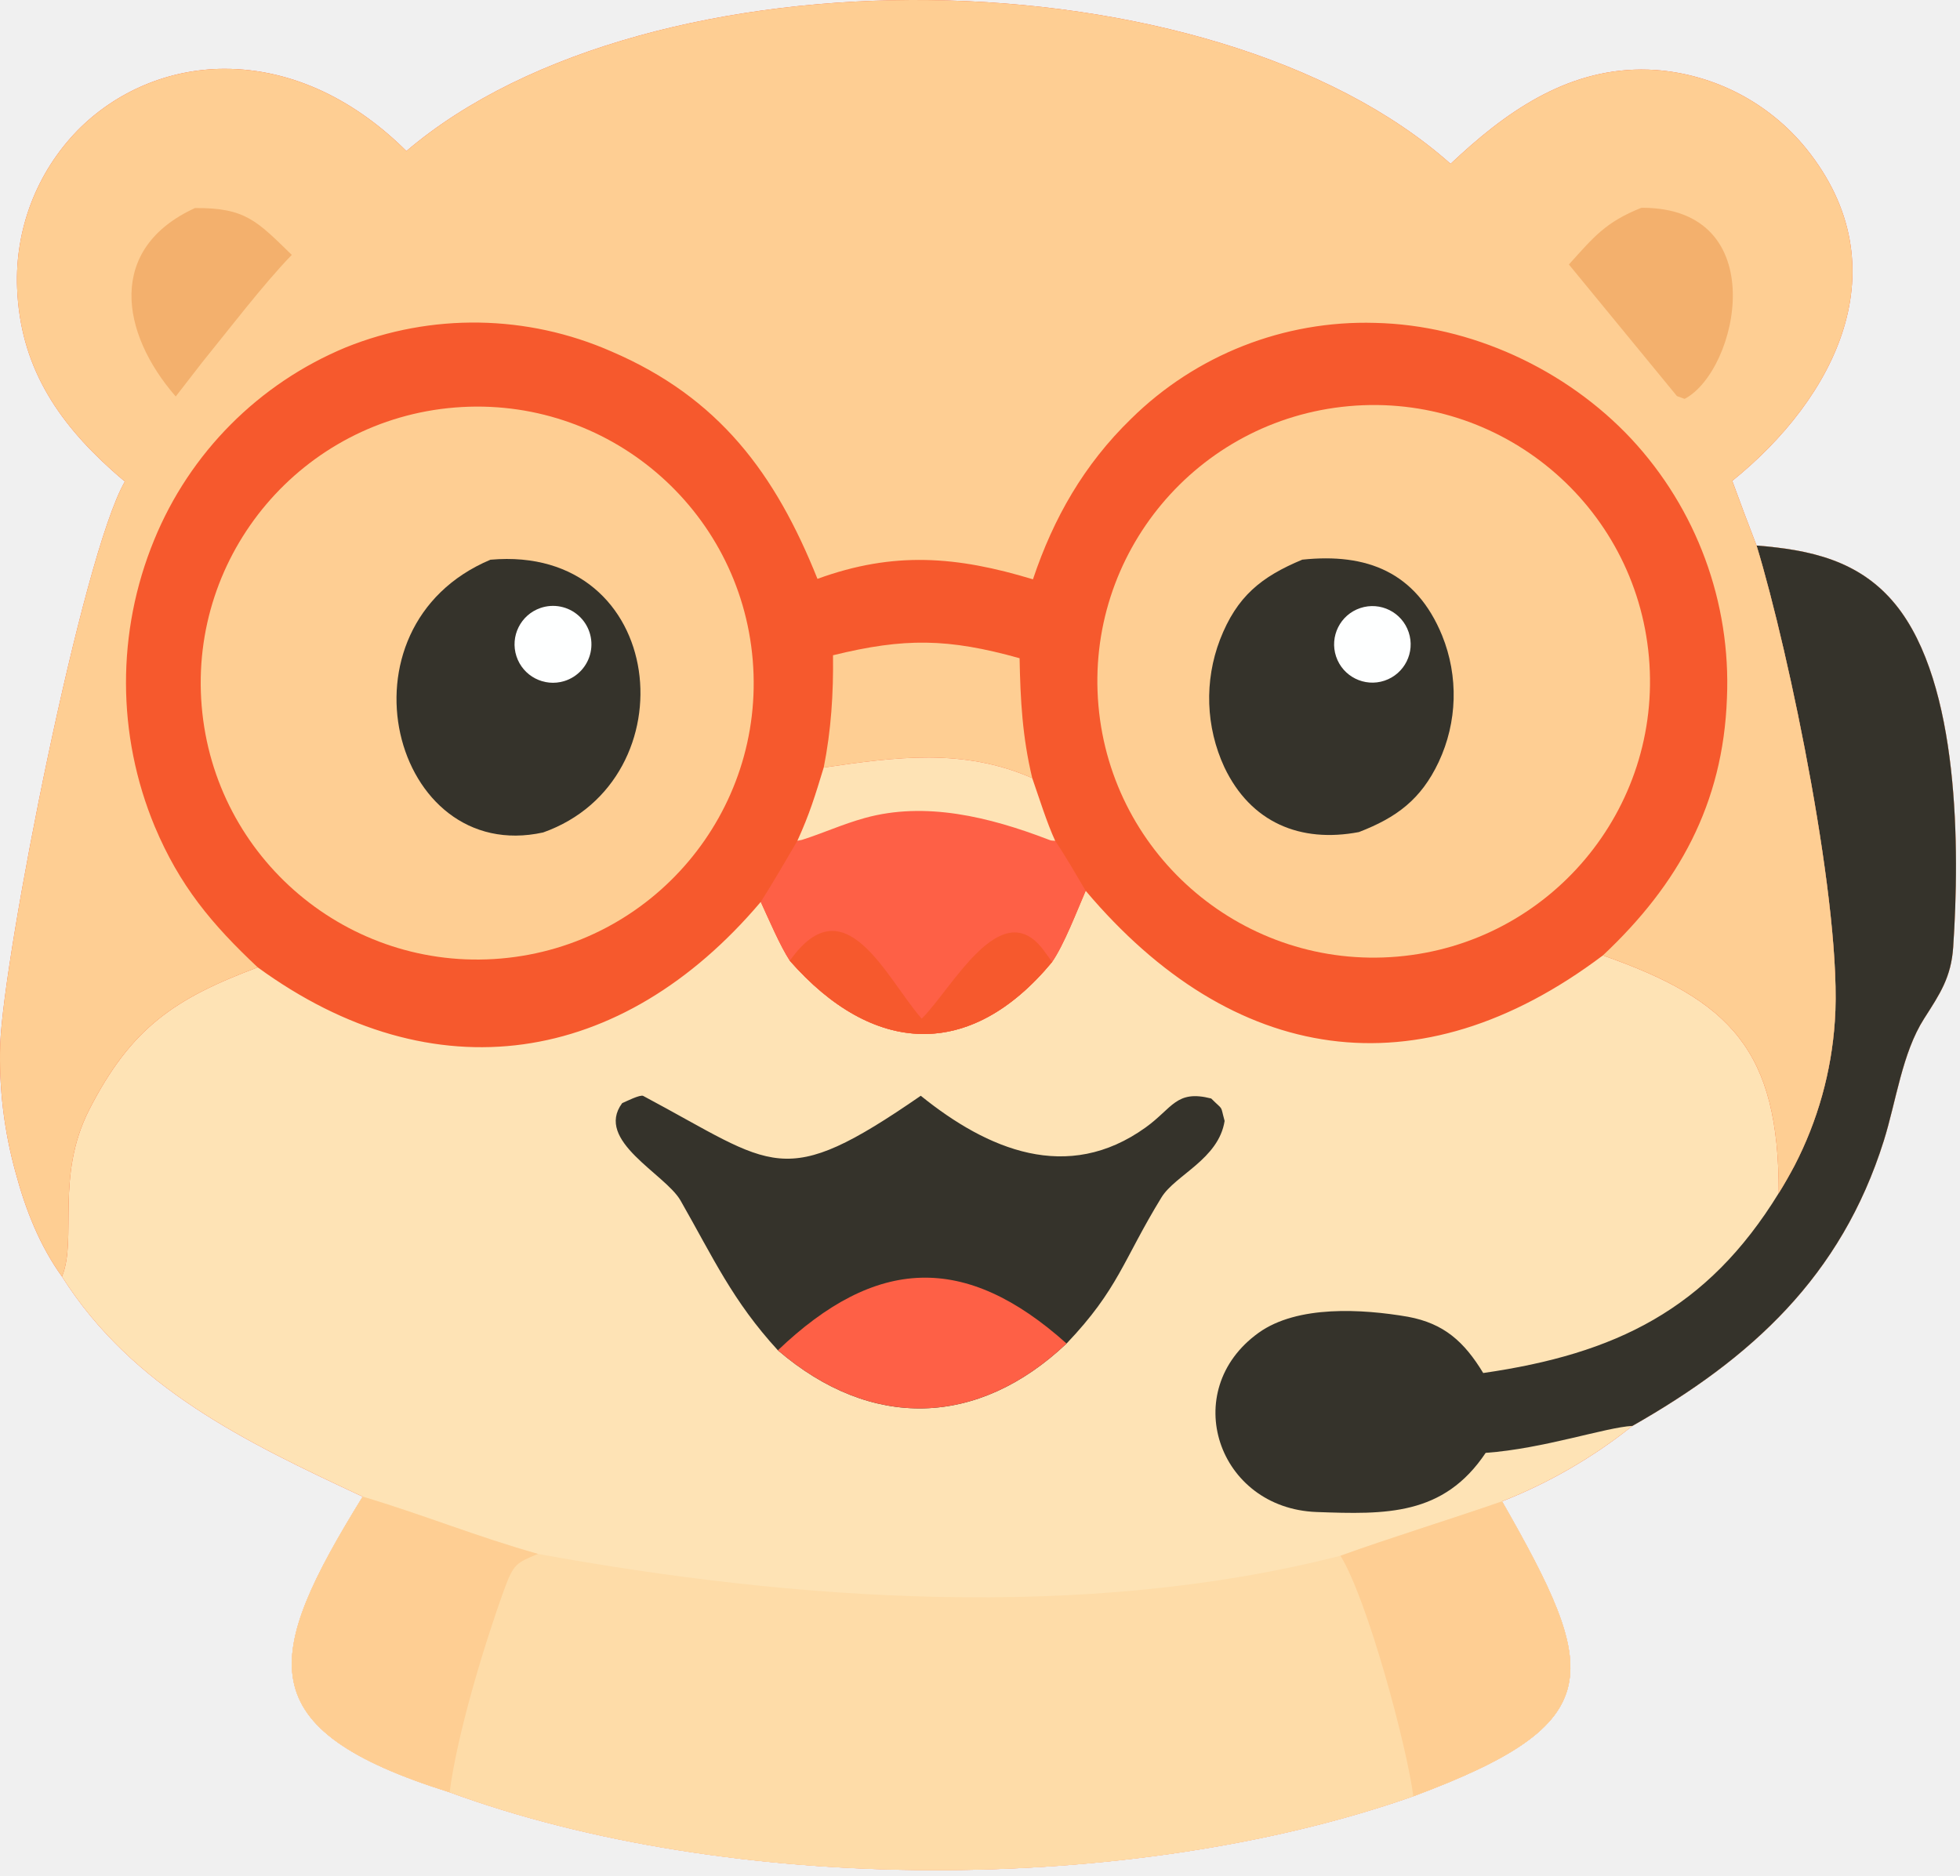
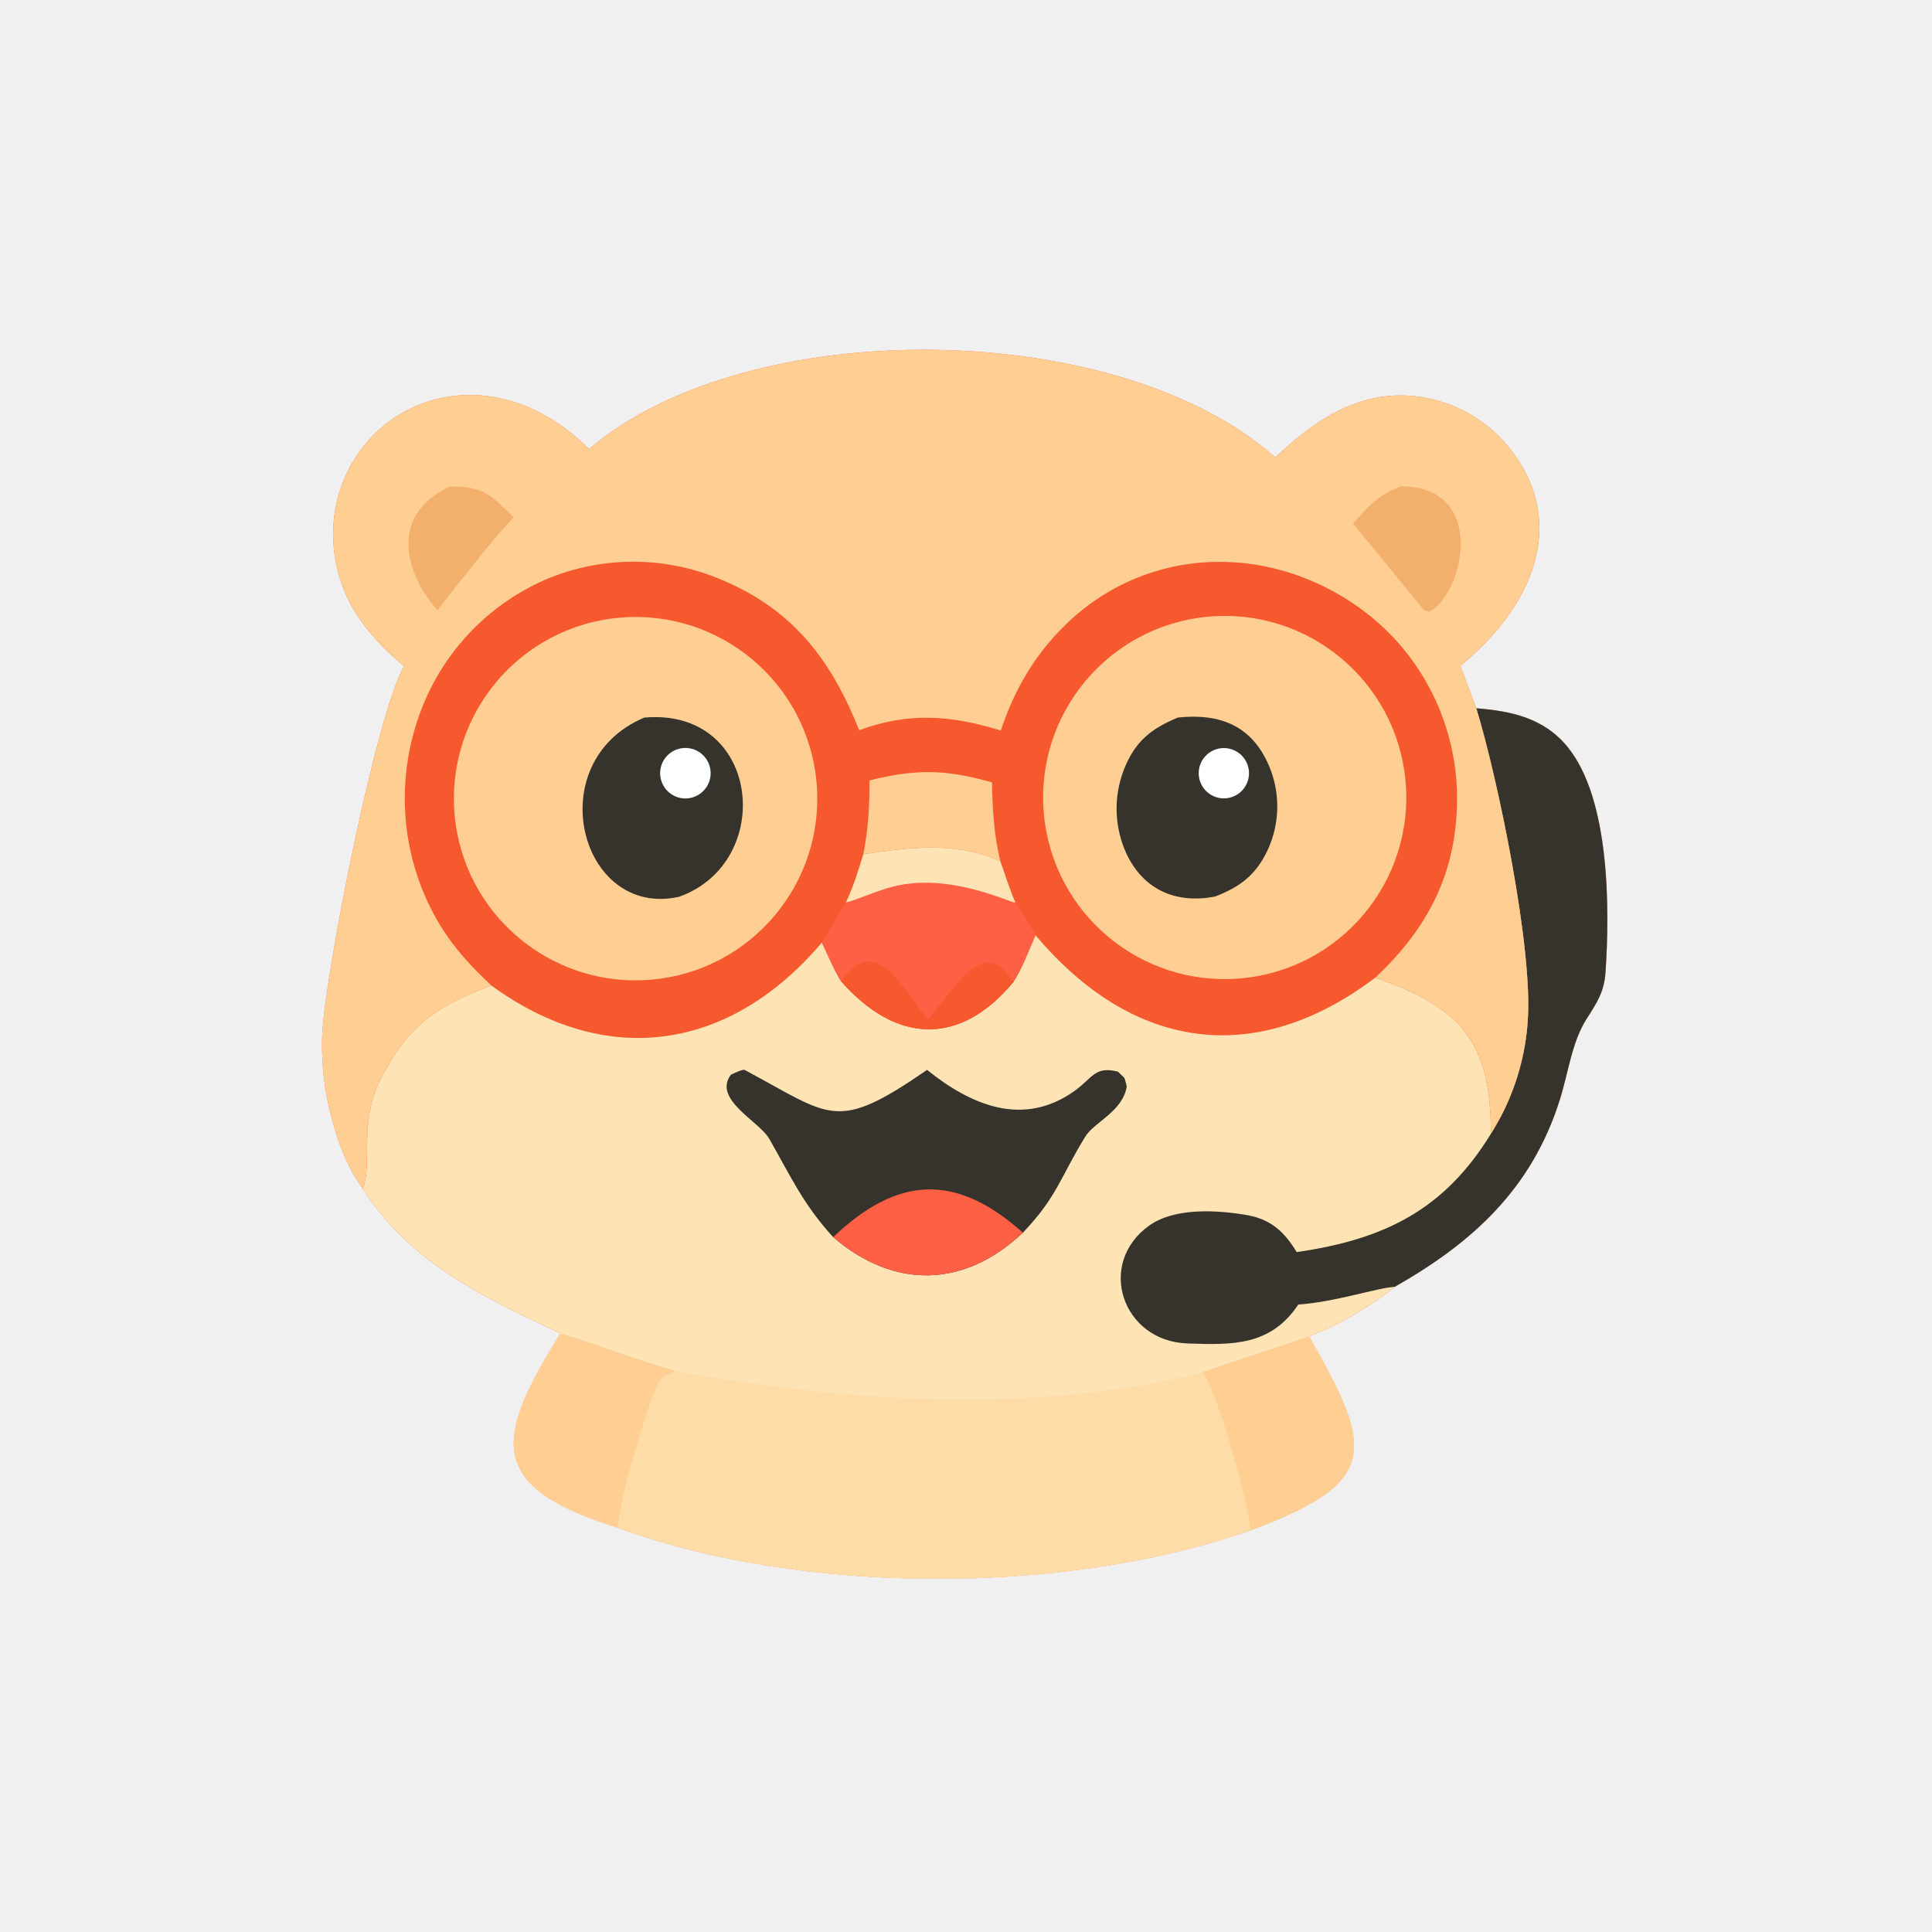
- <svg xmlns="http://www.w3.org/2000/svg" width="232" height="222" viewBox="0 0 232 222" fill="none">
+ <svg xmlns="http://www.w3.org/2000/svg" width="200" height="200" viewBox="-58.00 -63.00 348.00 348.00" fill="none">
  <g clip-path="url(#clip0_7097_282)">
    <path d="M48.104 17.882C76.881 -6.634 143.429 -5.763 171.701 19.394L172.937 18.253C179.399 12.36 186.756 7.662 195.97 8.286C202.932 8.796 209.373 12.153 213.777 17.566C225.158 31.671 217.196 47.118 205.044 56.922C205.98 59.484 206.936 62.036 207.921 64.579C214.148 65.074 220.093 66.281 224.393 71.587C231.985 80.956 231.965 100.596 231.194 112.105C230.954 115.697 229.623 117.65 227.751 120.577C225.148 124.651 224.453 130.354 222.971 135.065C217.931 151.081 207.326 160.776 193.227 168.789C188.558 172.523 183.357 175.531 177.792 177.723C189.403 198.043 190.63 203.939 167.292 212.632C133.844 224.404 86.435 224.343 53.221 212.162C29.386 204.694 31.192 196.176 42.934 177.167C29.158 170.736 15.683 164.308 7.337 151.115C4.693 147.451 3.022 143.179 1.856 138.833C0.475 133.872 -0.143 128.729 0.028 123.582C0.462 112.858 9.715 65.788 14.779 57.002C14.266 56.572 13.76 56.133 13.261 55.687C6.725 49.822 2.373 43.259 2.026 34.078C1.758 27.144 4.346 20.405 9.184 15.432C13.756 10.796 19.987 8.175 26.498 8.147C34.853 8.116 42.306 12.098 48.104 17.882Z" fill="#F6592D" />
    <path d="M207.921 64.579C214.147 65.074 220.093 66.281 224.392 71.587C231.985 80.956 231.965 100.596 231.194 112.105C230.954 115.697 229.622 117.65 227.75 120.577C225.148 124.651 224.452 130.354 222.971 135.065C217.931 151.081 207.326 160.776 193.227 168.789C188.557 172.523 183.357 175.531 177.792 177.723C189.403 198.043 190.629 203.939 167.291 212.632C133.844 224.404 86.435 224.343 53.221 212.162C29.385 204.694 31.191 196.176 42.934 177.167C29.158 170.736 15.683 164.308 7.336 151.115C9.163 146.675 6.533 139.249 10.561 131.36C15.512 121.663 20.695 118.185 30.507 114.51C51.359 129.709 73.609 126.187 90.049 106.761C90.978 108.77 92.332 111.967 93.49 113.728C103.304 124.913 114.82 125.607 124.535 113.873C125.966 111.795 127.458 107.87 128.509 105.446C145.891 126.051 167.907 129.552 189.728 113.097C204.913 118.408 210.579 124.394 210.544 141.237C211.174 140.236 211.84 139.056 212.401 138C215.158 132.683 216.785 126.853 217.185 120.877C218.131 107.863 211.84 77.427 207.921 64.579Z" fill="#FEE3B5" />
    <path d="M42.934 177.167C49.92 179.239 56.495 181.927 63.681 183.944C94.026 189.479 128.389 191.917 158.668 184.159C164.829 181.942 171.506 179.91 177.792 177.723C189.403 198.043 190.63 203.939 167.292 212.632C133.844 224.404 86.435 224.343 53.221 212.162C29.386 204.694 31.192 196.176 42.934 177.167Z" fill="#FEDCA8" />
    <path d="M42.934 177.167C49.92 179.239 56.495 181.927 63.681 183.944C61.136 185.015 60.806 185.055 59.653 188.238C57.271 194.815 54.094 205.345 53.221 212.162C29.386 204.694 31.192 196.176 42.934 177.167Z" fill="#FECE93" />
    <path d="M158.668 184.159C164.829 181.942 171.506 179.91 177.792 177.723C189.403 198.043 190.63 203.939 167.292 212.632C166.526 206.691 161.892 189.414 158.668 184.159Z" fill="#FECE93" />
    <path d="M207.921 64.579C214.147 65.074 220.093 66.281 224.392 71.587C231.985 80.956 231.965 100.596 231.194 112.105C230.954 115.697 229.622 117.65 227.751 120.577C225.148 124.651 224.452 130.354 222.971 135.065C217.931 151.081 207.326 160.776 193.227 168.789C190.039 168.959 182.692 171.497 175.855 171.982C170.865 179.445 164.023 179.279 155.845 178.984C144.124 178.554 139.449 164.622 148.969 157.776C153.573 154.465 161.266 154.947 166.651 155.87C170.945 156.663 173.327 158.845 175.565 162.53C191.19 160.272 202.065 155.049 210.544 141.237C211.174 140.236 211.84 139.056 212.401 138C215.158 132.683 216.785 126.853 217.185 120.877C218.131 107.863 211.84 77.427 207.921 64.579Z" fill="#35332B" />
    <path d="M92.075 159.84C86.701 153.977 84.424 148.888 80.552 142.109C78.753 138.96 70.338 135.037 73.644 130.585C74.119 130.38 75.781 129.539 76.138 129.73C91.81 138.077 92.49 141.092 108.99 129.71C116.893 136.093 126.347 140.114 135.606 133.461C138.804 131.164 139.209 128.969 143.368 130.034C144.89 131.557 144.404 130.688 144.955 132.691C144.244 137.225 139.104 139.092 137.483 141.739C132.918 149.189 132.413 152.563 126.247 159.04C115.726 168.989 103.084 169.29 92.075 159.84Z" fill="#35332B" />
    <path d="M92.075 159.84C103.665 148.779 114.215 148.262 126.247 159.04C115.726 168.989 103.084 169.29 92.075 159.84Z" fill="#FE6046" />
    <path d="M48.104 17.882C76.881 -6.634 143.429 -5.763 171.701 19.394L172.937 18.253C179.399 12.36 186.756 7.662 195.97 8.286C202.932 8.796 209.373 12.153 213.777 17.566C225.158 31.671 217.196 47.118 205.044 56.922C205.98 59.484 206.936 62.036 207.921 64.579C211.84 77.427 218.131 107.863 217.185 120.877C216.785 126.853 215.159 132.683 212.401 138C211.84 139.056 211.175 140.236 210.544 141.237C210.579 124.394 204.913 118.408 189.729 113.097C198.687 104.69 203.958 95.165 204.413 82.653C204.904 71.302 200.815 60.231 193.067 51.92C185.344 43.687 174.073 38.471 162.752 38.221C151.972 37.908 141.537 42.018 133.864 49.596C128.329 54.981 124.705 61.296 122.268 68.577C113.259 65.844 105.797 65.225 96.761 68.522C91.786 56.079 85.117 47.073 72.376 41.605C62.394 37.217 51.063 37.041 40.948 41.114C30.64 45.384 22.466 53.596 18.245 63.923C13.776 74.797 13.805 87 18.323 97.853C21.259 104.831 25.049 109.392 30.507 114.51C20.695 118.185 15.513 121.663 10.561 131.36C6.533 139.249 9.163 146.675 7.337 151.115C4.693 147.451 3.022 143.179 1.856 138.833C0.475 133.872 -0.143 128.729 0.028 123.582C0.462 112.858 9.715 65.788 14.779 57.002C14.266 56.572 13.76 56.133 13.261 55.687C6.725 49.822 2.373 43.259 2.026 34.078C1.758 27.144 4.346 20.405 9.184 15.432C13.756 10.796 19.987 8.175 26.498 8.147C34.853 8.116 42.306 12.098 48.104 17.882Z" fill="#FECE93" />
    <path d="M194.288 24.596C209.933 24.532 205.789 43.877 199.403 47.217L198.497 46.888L185.705 31.309C188.688 28.009 190.044 26.296 194.288 24.596Z" fill="#F3B06D" />
    <path d="M23.078 24.628C29.052 24.582 30.41 26.158 34.539 30.173C31.246 33.557 27 39.115 23.929 42.896L20.801 46.934C14.236 39.398 12.638 29.413 23.078 24.628Z" fill="#F3B06D" />
    <path d="M97.502 90.859C106.032 89.606 114.025 88.528 122.183 92.107C122.953 94.322 123.944 97.487 124.9 99.534C126.182 101.421 127.343 103.477 128.509 105.446C127.458 107.87 125.966 111.795 124.535 113.873C114.82 125.607 103.304 124.913 93.49 113.728C92.332 111.967 90.978 108.77 90.049 106.761C91.521 104.457 92.991 101.893 94.385 99.529C95.849 96.311 96.47 94.233 97.502 90.859Z" fill="#FE6046" />
    <path d="M109.1 120.586C112.663 117.079 118.439 105.843 123.454 112.384C123.824 112.875 124.185 113.371 124.535 113.873C114.821 125.607 103.304 124.913 93.49 113.728C100.037 104.449 104.946 115.884 109.1 120.586Z" fill="#F6592D" />
    <path d="M97.501 90.859C106.032 89.606 114.024 88.528 122.182 92.107C122.953 94.322 123.944 97.487 124.9 99.534C124.32 99.481 124.505 99.538 123.964 99.332C117.163 96.736 109.56 94.826 102.348 96.835C99.688 97.575 97.521 98.592 94.936 99.415C94.753 99.454 94.569 99.492 94.385 99.529C95.848 96.311 96.47 94.233 97.501 90.859Z" fill="#FEE3B5" />
    <path d="M98.601 77.566C107.058 75.491 112.213 75.55 120.686 77.917C120.781 82.885 121.016 87.233 122.183 92.107C114.025 88.528 106.032 89.606 97.501 90.859C98.383 86.438 98.66 82.069 98.601 77.566Z" fill="#FECE93" />
    <path d="M53.854 48.238C71.836 46.788 87.601 60.163 89.099 78.141C90.597 96.119 77.264 111.919 59.29 113.465C41.249 115.017 25.376 101.623 23.872 83.576C22.368 65.53 35.805 49.693 53.854 48.238Z" fill="#FECE93" />
    <path d="M58.054 66.256C79.048 64.397 81.805 92.331 64.288 98.542C46.411 102.468 39.168 74.213 58.054 66.256Z" fill="#35332B" />
    <path d="M63.971 71.971C65.525 71.434 67.247 71.777 68.477 72.868C69.707 73.96 70.252 75.63 69.903 77.236C69.555 78.843 68.367 80.137 66.795 80.621C64.422 81.351 61.901 80.045 61.131 77.685C60.36 75.324 61.624 72.782 63.971 71.971Z" fill="#FEFFFF" />
    <path d="M159.659 48.078C177.672 46.451 193.587 59.758 195.179 77.777C196.77 95.797 183.432 111.685 165.41 113.238C147.437 114.786 131.607 101.495 130.02 83.528C128.434 65.56 141.692 49.701 159.659 48.078Z" fill="#FECE93" />
    <path d="M154.149 66.249C161.786 65.443 167.627 67.711 170.705 75.241C172.657 80.067 172.507 85.487 170.295 90.198C168.193 94.656 165.28 96.786 160.851 98.496C153.919 99.815 148.043 97.373 144.925 90.82C142.718 86.061 142.533 80.611 144.41 75.713C146.406 70.578 149.294 68.275 154.149 66.249Z" fill="#35332B" />
    <path d="M161.015 71.978C163.388 71.187 165.95 72.469 166.741 74.841C167.537 77.212 166.256 79.777 163.883 80.572C161.511 81.367 158.943 80.086 158.148 77.711C157.357 75.337 158.638 72.769 161.015 71.978Z" fill="#FEFFFF" />
  </g>
  <defs>
    <clipPath id="clip0_7097_282">
      <rect width="231.525" height="221.38" fill="white" />
    </clipPath>
  </defs>
</svg>
